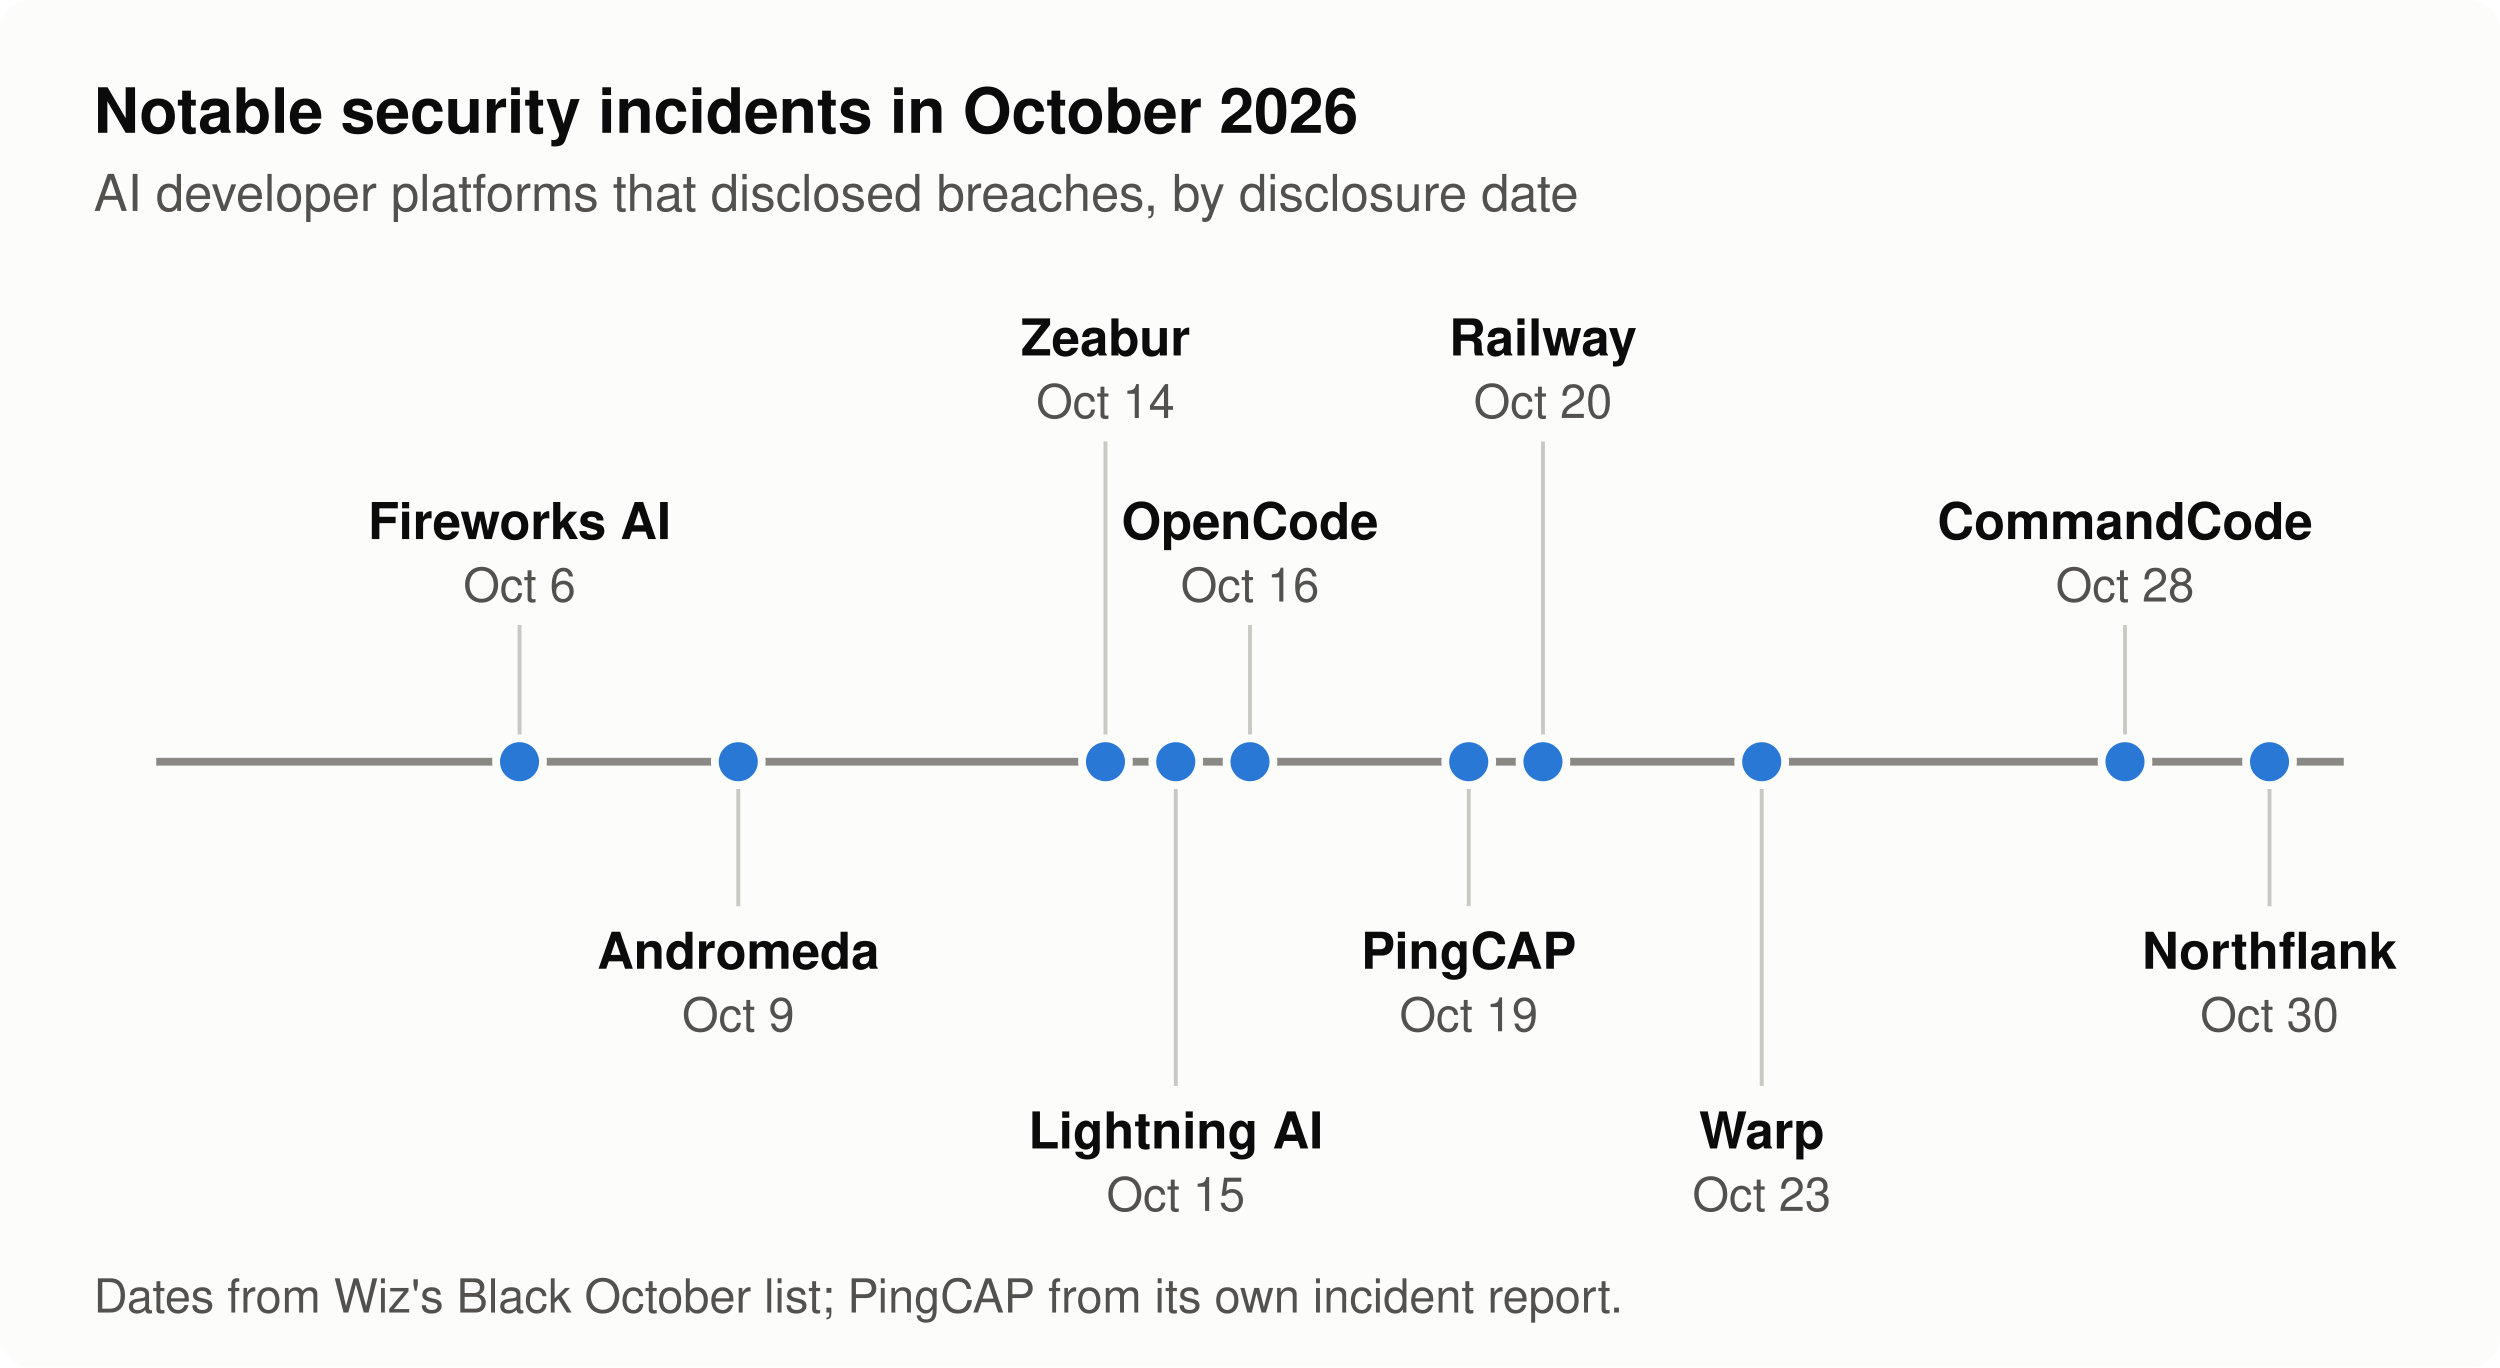
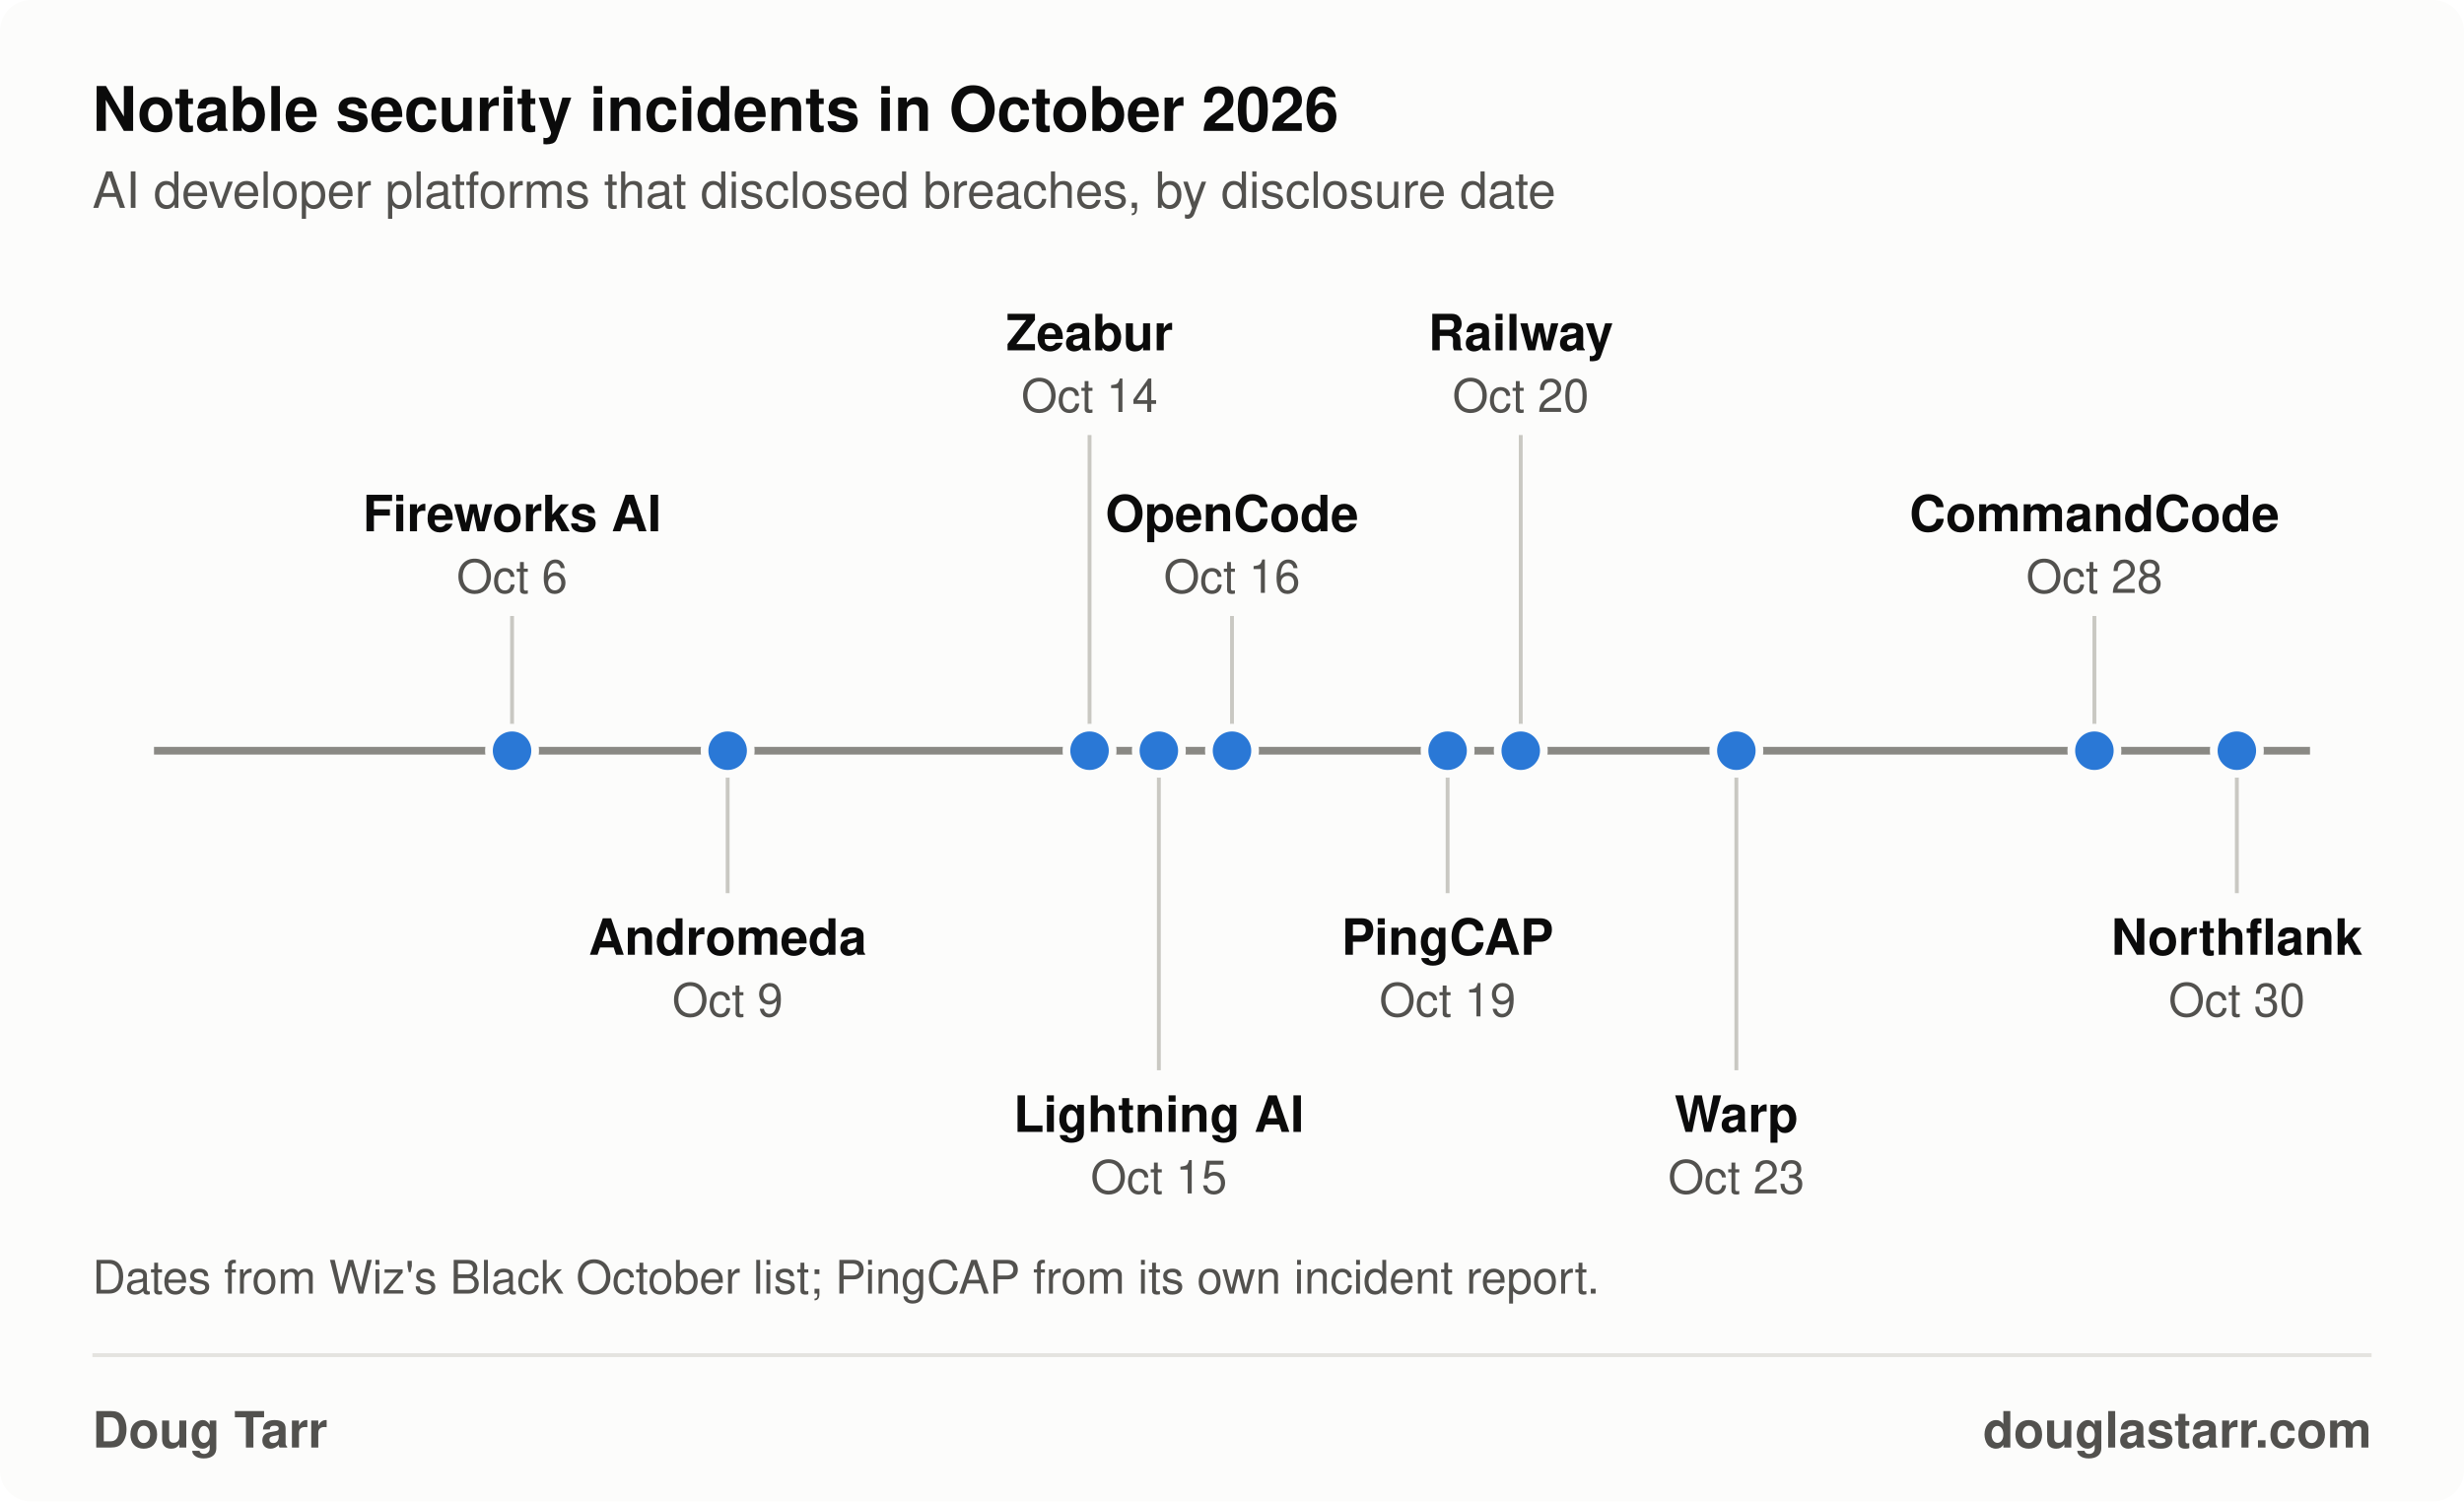
- <svg xmlns="http://www.w3.org/2000/svg" viewBox="0 0 640 350" width="640" height="350" role="img" aria-labelledby="t d">
+ <svg xmlns="http://www.w3.org/2000/svg" viewBox="0 0 640 390" width="640" height="390" role="img" aria-labelledby="t d">
  <style>
    .bg { fill: #fcfcfb; }
    .dot { fill: #2a78d6; stroke: #fcfcfb; stroke-width: 2; }
    .stem { stroke: #c9c8c2; stroke-width: 1; }
    .axis { stroke: #8a8984; stroke-width: 2; }
    .t1 { fill: #0b0b0b; font: 600 16px -apple-system, "Segoe UI", Helvetica, Arial, sans-serif; }
    .t2 { fill: #52514e; font: 13px -apple-system, "Segoe UI", Helvetica, Arial, sans-serif; }
    .name { fill: #0b0b0b; font: 600 13px -apple-system, "Segoe UI", Helvetica, Arial, sans-serif; }
    .date { fill: #52514e; font: 12px -apple-system, "Segoe UI", Helvetica, Arial, sans-serif; }
+     .foot { fill: #52514e; font: 600 13px -apple-system, "Segoe UI", Helvetica, Arial, sans-serif; }
+     .rule { stroke: #e4e3df; stroke-width: 1; }
    .note { fill: #52514e; font: 12px -apple-system, "Segoe UI", Helvetica, Arial, sans-serif; }
    @media (prefers-color-scheme: dark) {
      .bg { fill: #1a1a19; }
      .dot { fill: #3987e5; stroke: #1a1a19; }
      .stem { stroke: #4a4944; }
      .axis { stroke: #8a8984; }
      .t1, .name { fill: #f0efec; }
-       .t2, .date, .note { fill: #c3c2b7; }
+       .t2, .date, .note, .foot { fill: #c3c2b7; }
+       .rule { stroke: #33332f; }
    }
  </style>
-   <rect class="bg" width="640" height="350" rx="8" />
+   <rect class="bg" width="640" height="390" rx="8" />
  <text class="t1" x="24" y="34">Notable security incidents in October 2026</text>
  <text class="t2" x="24" y="54">AI developer platforms that disclosed breaches, by disclosure date</text>
  <line class="axis" x1="40" x2="600" y1="195" y2="195" />
  <line class="stem" x1="133" x2="133" y1="195" y2="160" />
  <line class="stem" x1="189" x2="189" y1="195" y2="232" />
  <line class="stem" x1="283" x2="283" y1="195" y2="113" />
  <line class="stem" x1="301" x2="301" y1="195" y2="278" />
  <line class="stem" x1="320" x2="320" y1="195" y2="160" />
  <line class="stem" x1="376" x2="376" y1="195" y2="232" />
  <line class="stem" x1="395" x2="395" y1="195" y2="113" />
  <line class="stem" x1="451" x2="451" y1="195" y2="278" />
  <line class="stem" x1="544" x2="544" y1="195" y2="160" />
  <line class="stem" x1="581" x2="581" y1="195" y2="232" />
  <circle class="dot" cx="133" cy="195" r="6" />
  <circle class="dot" cx="189" cy="195" r="6" />
  <circle class="dot" cx="283" cy="195" r="6" />
  <circle class="dot" cx="301" cy="195" r="6" />
  <circle class="dot" cx="320" cy="195" r="6" />
  <circle class="dot" cx="376" cy="195" r="6" />
  <circle class="dot" cx="395" cy="195" r="6" />
  <circle class="dot" cx="451" cy="195" r="6" />
  <circle class="dot" cx="544" cy="195" r="6" />
  <circle class="dot" cx="581" cy="195" r="6" />
  <text class="name" x="133" y="138" text-anchor="middle">Fireworks AI</text>
  <text class="date" x="133" y="154" text-anchor="middle">Oct 6</text>
  <text class="name" x="283" y="91" text-anchor="middle">Zeabur</text>
  <text class="date" x="283" y="107" text-anchor="middle">Oct 14</text>
  <text class="name" x="320" y="138" text-anchor="middle">OpenCode</text>
  <text class="date" x="320" y="154" text-anchor="middle">Oct 16</text>
  <text class="name" x="395" y="91" text-anchor="middle">Railway</text>
  <text class="date" x="395" y="107" text-anchor="middle">Oct 20</text>
  <text class="name" x="544" y="138" text-anchor="middle">CommandCode</text>
  <text class="date" x="544" y="154" text-anchor="middle">Oct 28</text>
  <text class="name" x="189" y="248" text-anchor="middle">Andromeda</text>
  <text class="date" x="189" y="264" text-anchor="middle">Oct 9</text>
  <text class="name" x="301" y="294" text-anchor="middle">Lightning AI</text>
  <text class="date" x="301" y="310" text-anchor="middle">Oct 15</text>
  <text class="name" x="376" y="248" text-anchor="middle">PingCAP</text>
  <text class="date" x="376" y="264" text-anchor="middle">Oct 19</text>
  <text class="name" x="451" y="294" text-anchor="middle">Warp</text>
  <text class="date" x="451" y="310" text-anchor="middle">Oct 23</text>
  <text class="name" x="581" y="248" text-anchor="middle">Northflank</text>
  <text class="date" x="581" y="264" text-anchor="middle">Oct 30</text>
  <text class="note" x="24" y="336">Dates from Wiz's Black October list; PingCAP from its own incident report.</text>
+   <line class="rule" x1="24" x2="616" y1="352" y2="352" />
+   <text class="foot" x="24" y="376">Doug Tarr</text>
+   <text class="foot" x="616" y="376" text-anchor="end">douglastarr.com</text>
</svg>
